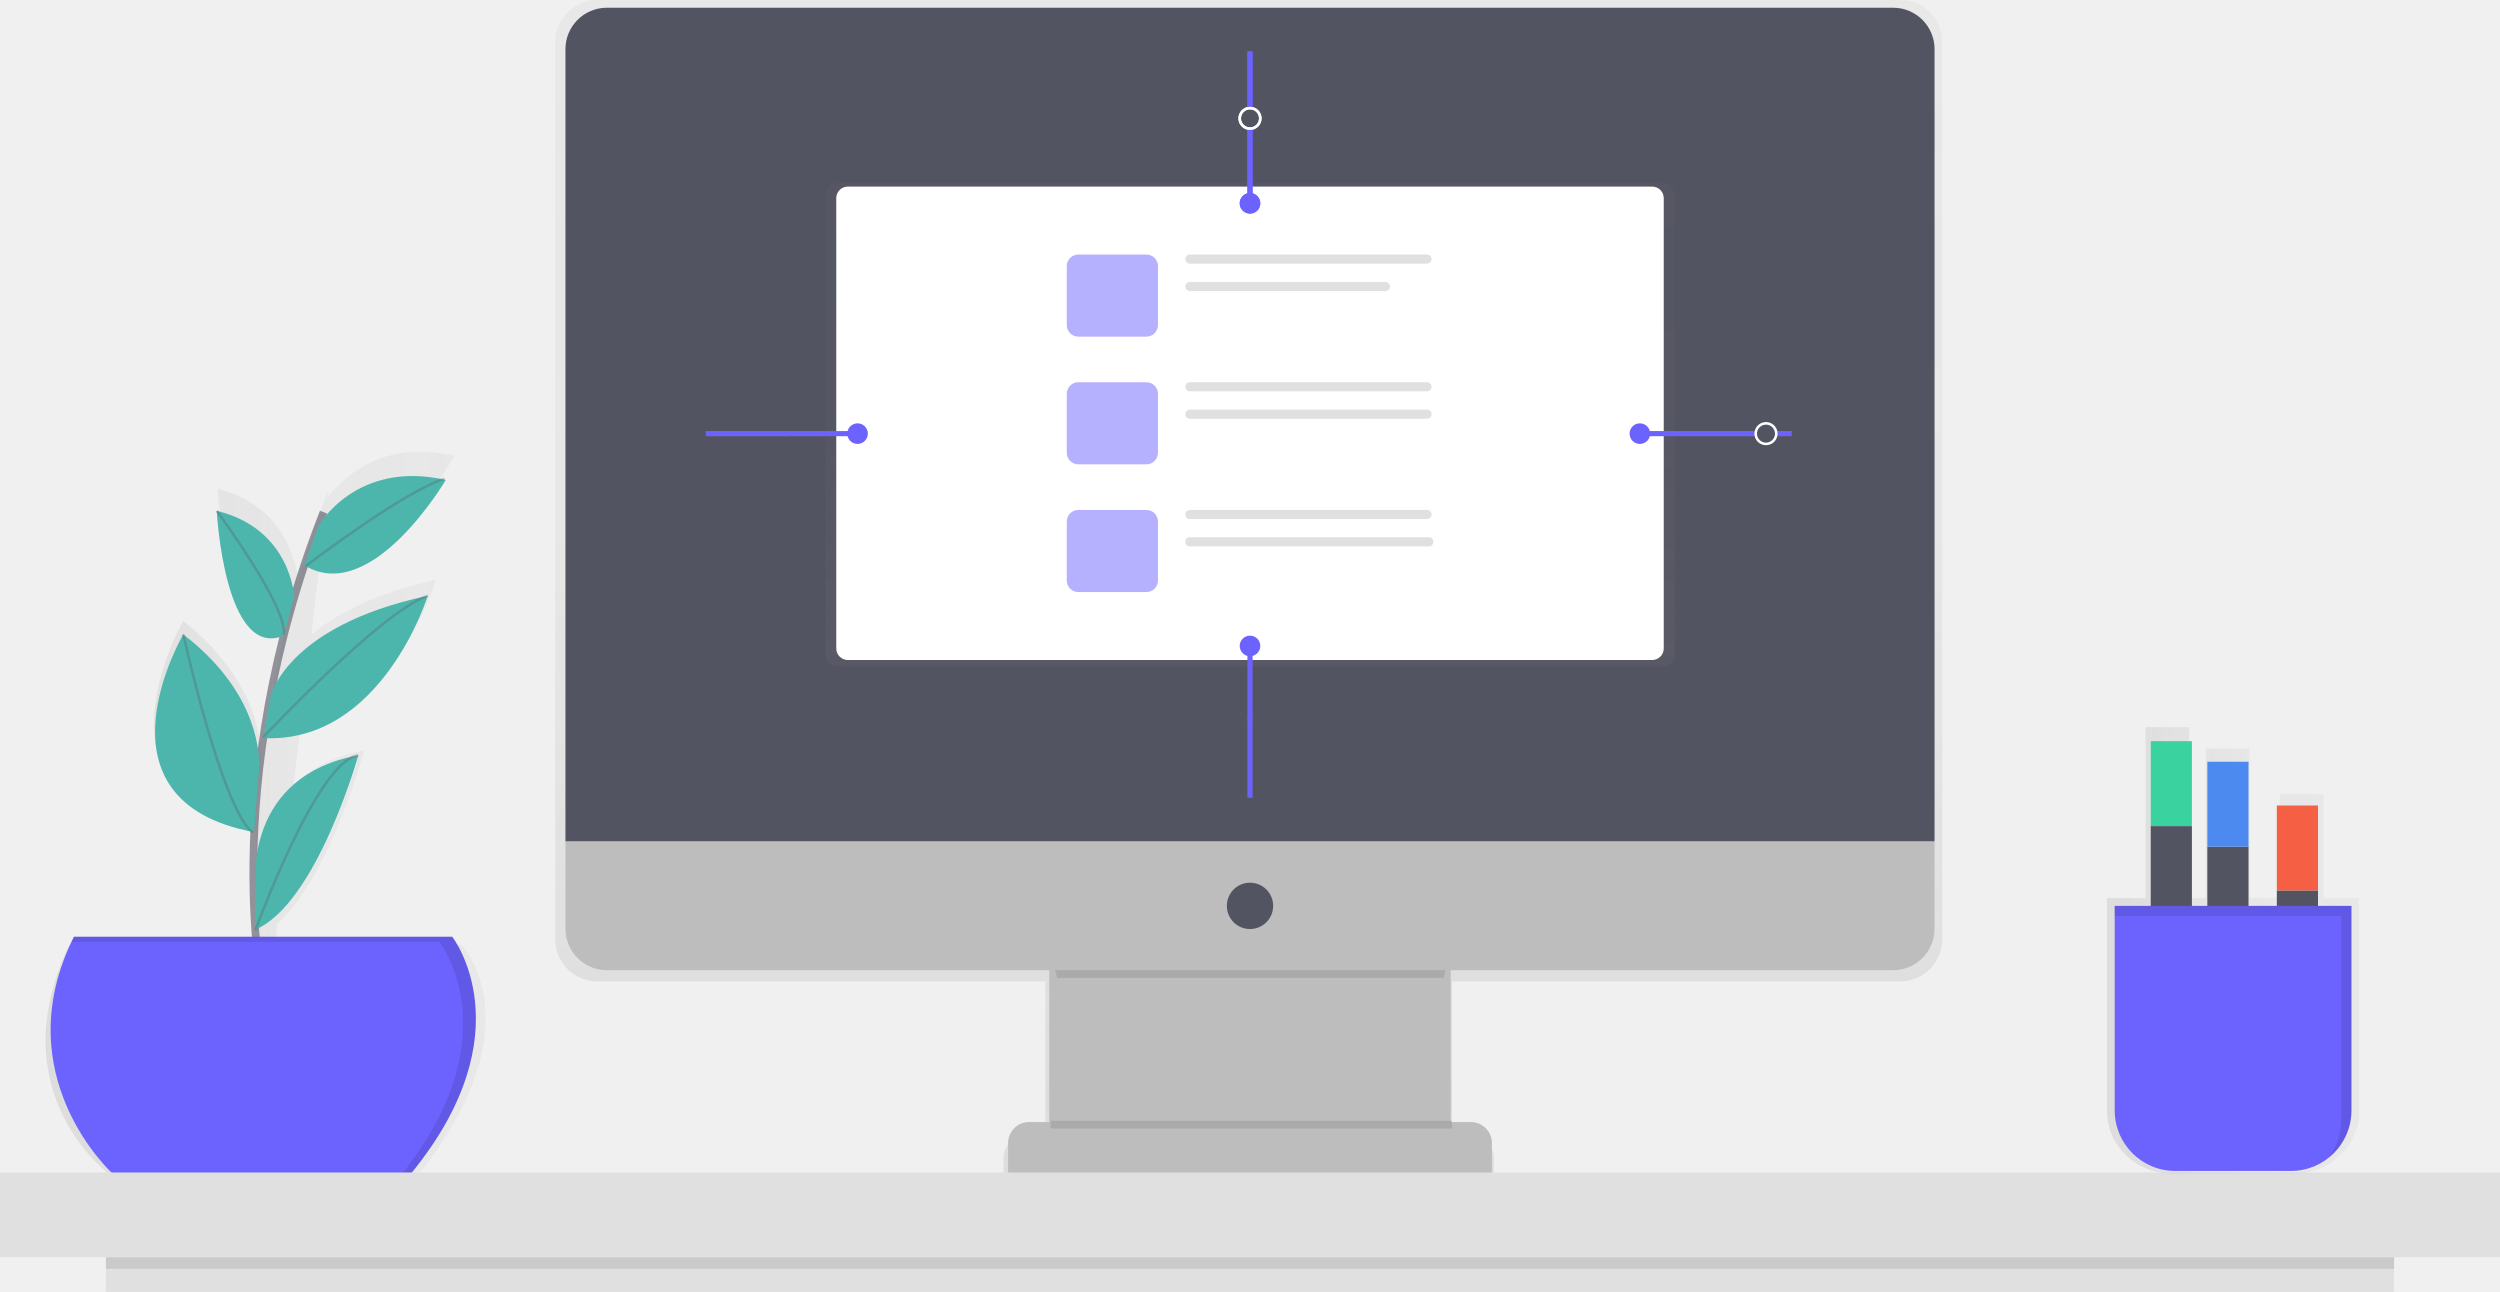
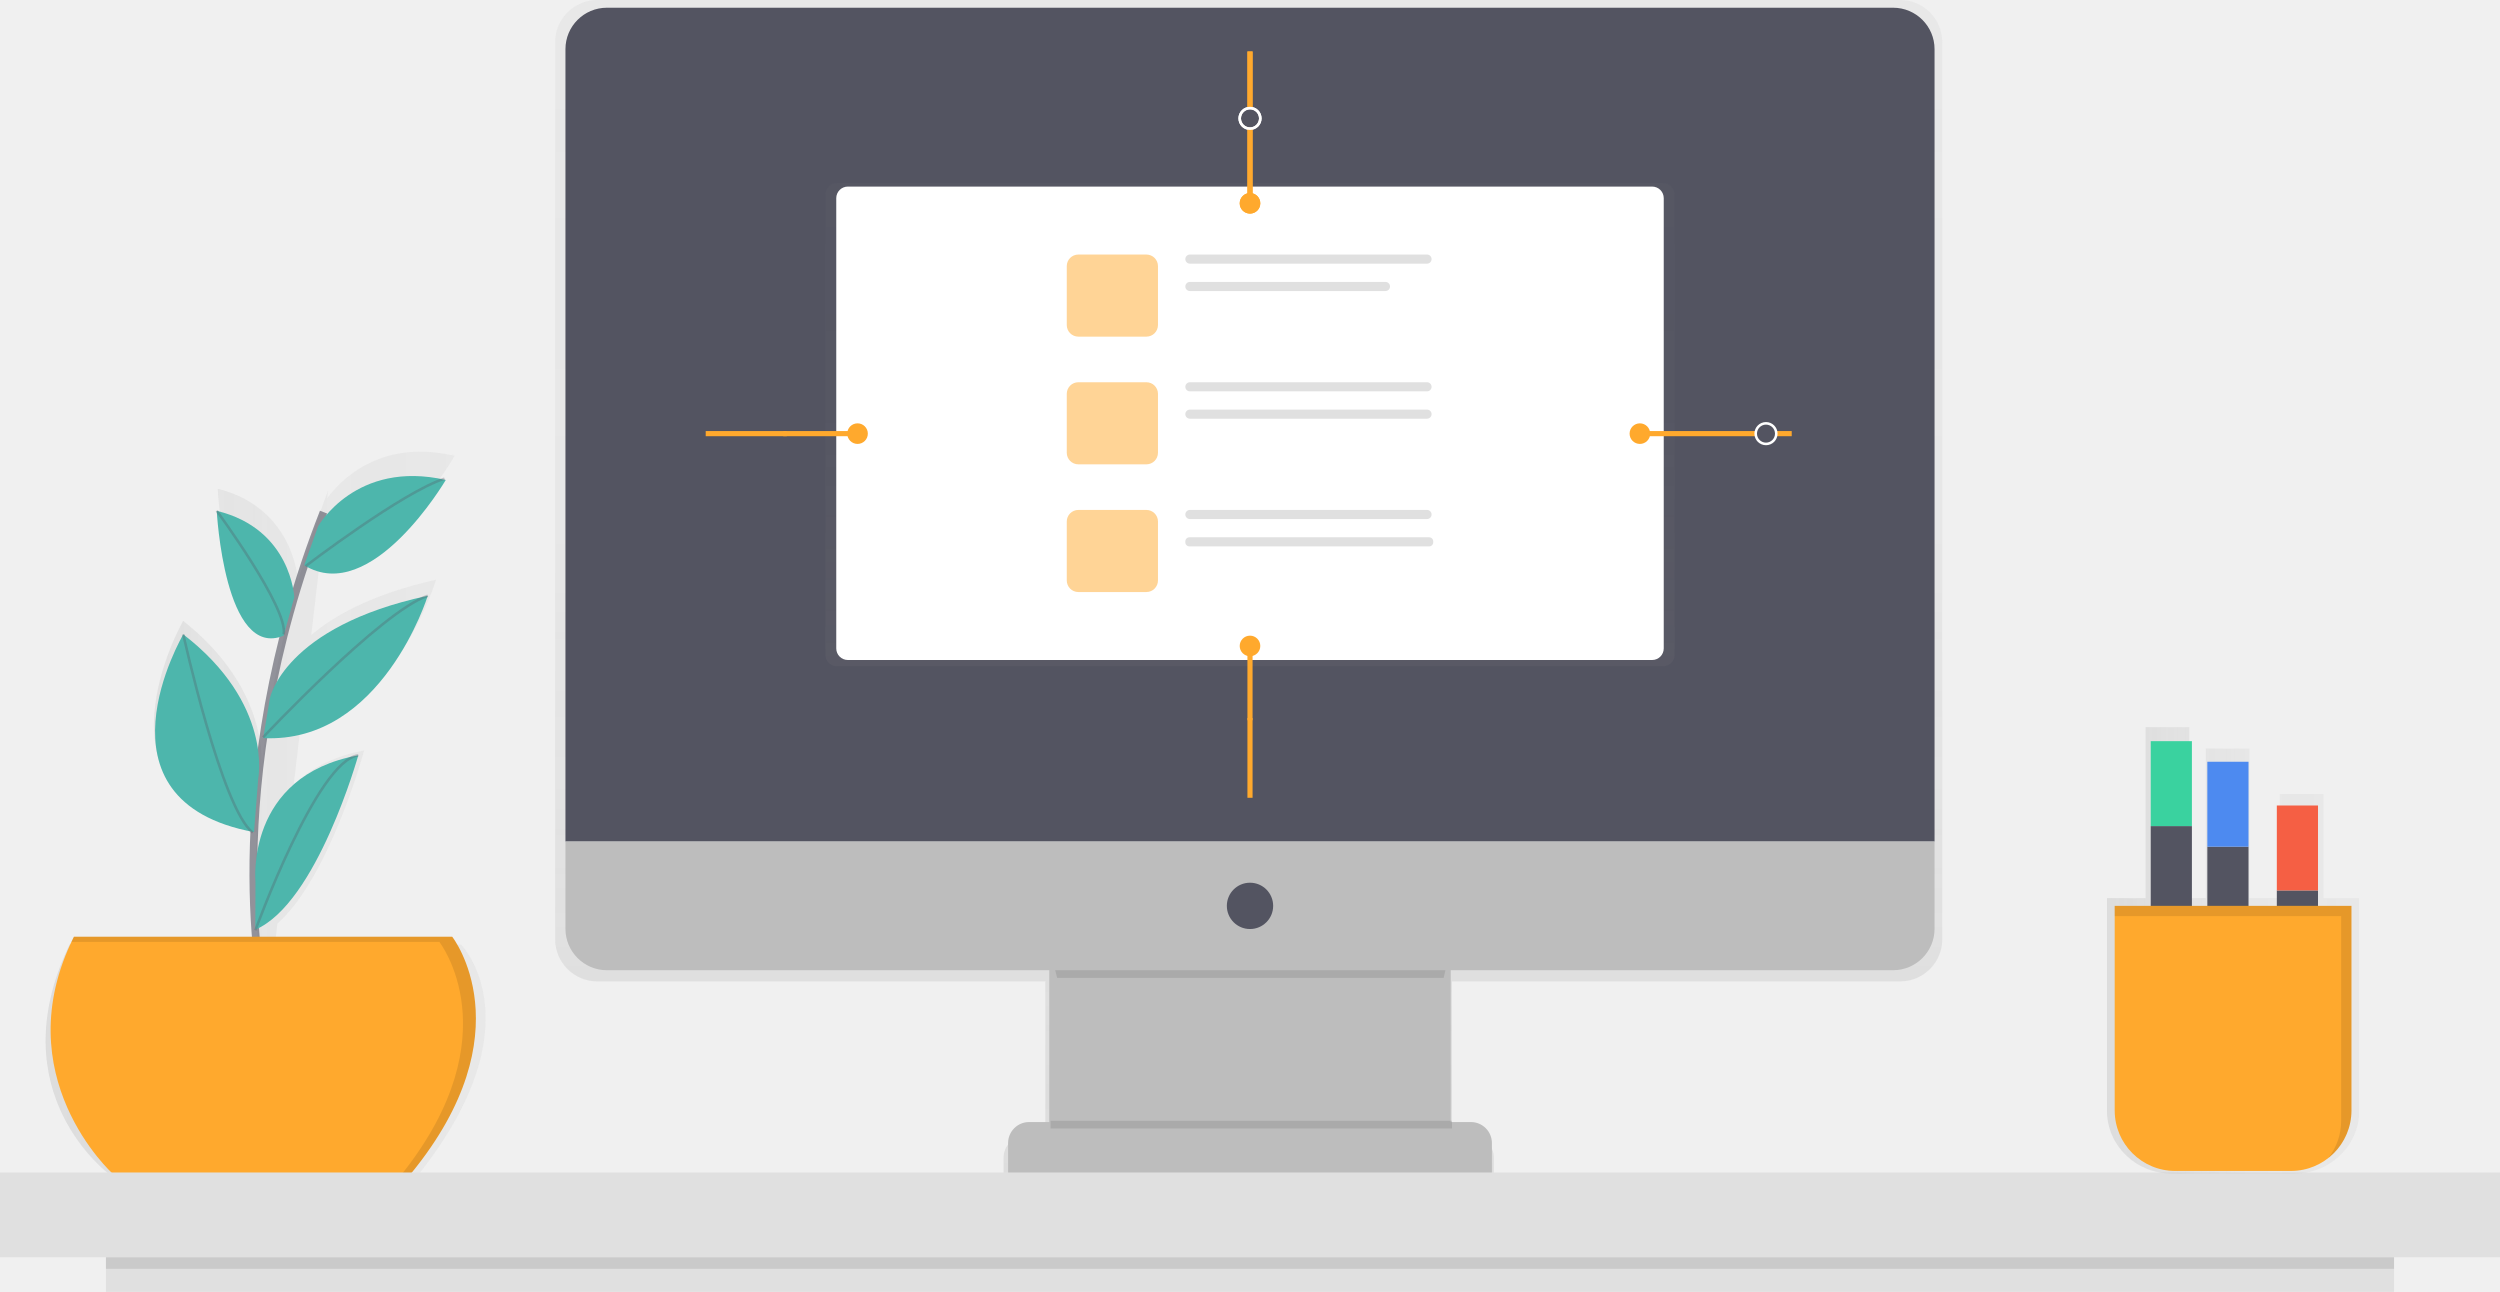
<svg xmlns="http://www.w3.org/2000/svg" xmlns:xlink="http://www.w3.org/1999/xlink" id="a622e68e-7a65-46e9-94a9-d455de519afc" data-name="Layer 1" width="971.44" height="502" viewBox="0 0 971.44 502">
  <defs>
    <linearGradient id="341b0e5e-a21f-44db-b85f-76180f33f0d3" x1="599.5" y1="668.05" x2="599.5" y2="199" gradientUnits="userSpaceOnUse">
      <stop offset="0" stop-color="gray" stop-opacity="0.25" />
      <stop offset="0.54" stop-color="gray" stop-opacity="0.12" />
      <stop offset="1" stop-color="gray" stop-opacity="0.1" />
    </linearGradient>
    <linearGradient id="9c19d1ba-0c1d-4cca-8c15-e6f3831a5e67" x1="485.72" y1="258.88" x2="485.72" y2="71.12" xlink:href="#341b0e5e-a21f-44db-b85f-76180f33f0d3" />
    <linearGradient id="fe76f7c7-2126-4e48-920d-21143a22d340" x1="132" y1="515" x2="303" y2="515" xlink:href="#341b0e5e-a21f-44db-b85f-76180f33f0d3" />
    <linearGradient id="2cf89a04-5a05-413b-983a-d2bc296cbb5e" x1="933" y1="568.28" x2="1031" y2="568.28" xlink:href="#341b0e5e-a21f-44db-b85f-76180f33f0d3" />
  </defs>
  <g opacity="0.7">
    <path d="M852.69,199H346.31A16.37,16.37,0,0,0,330,215.42V563.94a16.37,16.37,0,0,0,16.31,16.42H520.47v60.16h-7.94a8.3,8.3,0,0,0-8.27,8.33v12.07h16.21v7.14H678.53v-7.14h16.21V648.85a8.3,8.3,0,0,0-8.27-8.33H679V640h-.51V580.36H852.69A16.37,16.37,0,0,0,869,563.94V215.42A16.37,16.37,0,0,0,852.69,199Z" transform="translate(-114.28 -199)" fill="url(#341b0e5e-a21f-44db-b85f-76180f33f0d3)" />
  </g>
  <rect x="407.72" y="371" width="156" height="92" fill="#bdbdbd" />
  <g opacity="0.1">
    <path d="M525.07,579H675.24c1.81-7.87,3.26-13,3.26-13h-157S523.11,571.11,525.07,579Z" transform="translate(-114.28 -199)" />
  </g>
  <path d="M235.82,3h499.8a16.1,16.1,0,0,1,16.1,16.1V327a0,0,0,0,1,0,0h-532a0,0,0,0,1,0,0V19.1A16.1,16.1,0,0,1,235.82,3Z" fill="#535461" />
  <path d="M849.9,576H350.1A16.1,16.1,0,0,1,334,559.9V526H866v33.9A16.1,16.1,0,0,1,849.9,576Z" transform="translate(-114.28 -199)" fill="#bdbdbd" />
  <circle cx="485.72" cy="352" r="9" fill="#535461" />
  <path d="M399.89,436H571.55a8.17,8.17,0,0,1,8.17,8.17V456a0,0,0,0,1,0,0h-188a0,0,0,0,1,0,0V444.17A8.17,8.17,0,0,1,399.89,436Z" fill="#bdbdbd" />
  <g opacity="0.5">
    <rect x="320.72" y="71.12" width="330" height="187.76" rx="4.5" ry="4.5" fill="url(#9c19d1ba-0c1d-4cca-8c15-e6f3831a5e67)" />
  </g>
  <rect x="324.95" y="72.5" width="321.54" height="183.96" rx="4.5" ry="4.5" fill="#fff" />
  <g opacity="0.5">
-     <rect x="414.52" y="98.91" width="35.44" height="31.9" rx="4.5" ry="4.5" fill="#6c63ff" />
+     <rect x="414.52" y="98.91" width="35.44" height="31.9" rx="4.5" ry="4.5" fill="#FFA92D" />
  </g>
  <rect x="460.59" y="98.91" width="95.69" height="3.54" rx="1.77" ry="1.77" fill="#e0e0e0" />
  <rect x="460.59" y="109.55" width="79.54" height="3.54" rx="1.77" ry="1.77" fill="#e0e0e0" />
  <g opacity="0.5">
-     <rect x="414.52" y="148.53" width="35.44" height="31.9" rx="4.5" ry="4.5" fill="#6c63ff" />
+     <rect x="414.52" y="148.53" width="35.44" height="31.9" rx="4.5" ry="4.5" fill="#FFA92D" />
  </g>
  <rect x="460.59" y="148.53" width="95.69" height="3.54" rx="1.77" ry="1.77" fill="#e0e0e0" />
  <rect x="460.59" y="159.16" width="95.69" height="3.54" rx="1.77" ry="1.77" fill="#e0e0e0" />
  <g opacity="0.5">
-     <rect x="414.52" y="198.15" width="35.44" height="31.9" rx="4.5" ry="4.5" fill="#6c63ff" />
+     <rect x="414.52" y="198.15" width="35.44" height="31.9" rx="4.5" ry="4.5" fill="#FFA92D" />
  </g>
  <rect x="460.59" y="198.15" width="95.69" height="3.54" rx="1.77" ry="1.77" fill="#e0e0e0" />
  <rect x="460.59" y="208.78" width="96.33" height="3.54" rx="1.59" ry="1.59" fill="#e0e0e0" />
-   <line x1="485.72" y1="42" x2="485.72" y2="20" stroke="#6c63ff" stroke-miterlimit="10" stroke-width="2" />
-   <line x1="485.72" y1="79" x2="485.72" y2="50.13" stroke="#6c63ff" stroke-miterlimit="10" stroke-width="2" />
-   <circle cx="485.72" cy="79" r="4" fill="#6c63ff" />
+   <line x1="485.72" y1="42" x2="485.72" y2="20" stroke="#FFA92D" stroke-miterlimit="10" stroke-width="2" />
+   <line x1="485.72" y1="79" x2="485.72" y2="50.13" stroke="#FFA92D" stroke-miterlimit="10" stroke-width="2" />
+   <circle cx="485.72" cy="79" r="4" fill="#FFA92D" />
  <circle cx="485.72" cy="46" r="4" fill="none" stroke="#fff" stroke-miterlimit="10" />
-   <line x1="485.72" y1="42" x2="485.72" y2="20" stroke="#6c63ff" stroke-miterlimit="10" stroke-width="2" />
-   <line x1="485.72" y1="79" x2="485.72" y2="50.13" stroke="#6c63ff" stroke-miterlimit="10" stroke-width="2" />
-   <circle cx="485.72" cy="79" r="4" fill="#6c63ff" />
+   <line x1="485.72" y1="42" x2="485.72" y2="20" stroke="#FFA92D" stroke-miterlimit="10" stroke-width="2" />
+   <line x1="485.72" y1="79" x2="485.72" y2="50.13" stroke="#FFA92D" stroke-miterlimit="10" stroke-width="2" />
+   <circle cx="485.72" cy="79" r="4" fill="#FFA92D" />
  <circle cx="485.72" cy="46" r="4" fill="none" stroke="#fff" stroke-miterlimit="10" />
-   <line x1="485.72" y1="279" x2="485.72" y2="310" stroke="#6c63ff" stroke-miterlimit="10" stroke-width="2" />
-   <line x1="485.72" y1="251" x2="485.72" y2="279.87" stroke="#6c63ff" stroke-miterlimit="10" stroke-width="2" />
-   <circle cx="485.72" cy="251" r="4" fill="#6c63ff" />
-   <line x1="305.72" y1="168.5" x2="274.22" y2="168.5" stroke="#6c63ff" stroke-miterlimit="10" stroke-width="2" />
-   <line x1="333.22" y1="168.5" x2="304.35" y2="168.5" stroke="#6c63ff" stroke-miterlimit="10" stroke-width="2" />
-   <circle cx="333.22" cy="168.5" r="4" fill="#6c63ff" />
+   <line x1="485.72" y1="279" x2="485.72" y2="310" stroke="#FFA92D" stroke-miterlimit="10" stroke-width="2" />
+   <line x1="485.72" y1="251" x2="485.72" y2="279.87" stroke="#FFA92D" stroke-miterlimit="10" stroke-width="2" />
+   <circle cx="485.72" cy="251" r="4" fill="#FFA92D" />
+   <line x1="305.72" y1="168.5" x2="274.22" y2="168.5" stroke="#FFA92D" stroke-miterlimit="10" stroke-width="2" />
+   <line x1="333.22" y1="168.5" x2="304.35" y2="168.5" stroke="#FFA92D" stroke-miterlimit="10" stroke-width="2" />
+   <circle cx="333.22" cy="168.5" r="4" fill="#FFA92D" />
  <g opacity="0.1">
    <rect x="408.22" y="435.5" width="156" height="3" />
  </g>
  <g opacity="0.7">
    <path d="M293.48,566.06H221.08l1-8.14c20.46-18.37,33.69-67.31,33.69-67.31a6.78,6.78,0,0,0-.87.18c-12,2.42-20.54,7.35-26.51,13.28l2.54-21.66c37.8-8.14,52.79-58.14,52.79-58.14-24.12,5.35-39.16,13.63-48.5,21.49l3.72-31.82c25.56,8.77,52-37.82,52-37.82l-1-.21.5-.32-.76.27c-28.25-6.09-43.35,10.06-48.25,16.77l.37-3.12q-1.12,3-2.18,5.88h0l0,.08q-3,8.13-5.49,16.06l0,0h0q-2.17,6.77-4.06,13.4l0-.06s-1.17-28.46-31.18-35.95c0,0,3.15,62.07,26.93,51.91h0c-2.2,9-4,17.66-5.56,26.07h0q-1.49,8.21-2.6,16l-.14.16.14-.12-.06.41v0h0q-1,7.07-1.7,13.78c.46-8.62-1.11-33.52-30.45-56.92,0,0-39,68.54,27.5,82,.15.13.3.26.44.38l-.1-.31.6.13.27-3.52a369.39,369.39,0,0,0,.23,44.1h0c.07,1,.14,2,.21,2.95H141.37c-27.94,57.79,15.52,89.46,15.52,89.46h120C323.49,596.66,293.48,566.06,293.48,566.06Zm-78-65.68h0v0Z" transform="translate(-114.28 -199)" fill="url(#fe76f7c7-2126-4e48-920d-21143a22d340)" />
  </g>
  <path d="M217,588s-19-83,23-190" transform="translate(-114.28 -199)" fill="none" stroke="#535461" stroke-miterlimit="10" stroke-width="3" opacity="0.6" />
-   <path d="M143,563H290s29,37-16,92H158S116,617,143,563Z" transform="translate(-114.28 -199)" fill="#6c63ff" />
+   <path d="M143,563H290s29,37-16,92H158S116,617,143,563Z" transform="translate(-114.28 -199)" fill="#FFA92D" />
  <path d="M237.89,403.5s14.61-26,49.61-18c0,0-28.93,49.26-55,33.13Z" transform="translate(-114.28 -199)" fill="#4db6ac" />
  <path d="M228.63,431.09S227.5,404.5,198.5,397.5c0,0,3,58,26,48.5Z" transform="translate(-114.28 -199)" fill="#4db6ac" />
  <path d="M219.15,470.36s5.35-27.86,61.35-39.86c0,0-17.86,57.62-63.93,55.31Z" transform="translate(-114.28 -199)" fill="#4db6ac" />
  <path d="M214.61,501.63s5.89-29.13-29.11-56.13c0,0-38,64.67,27.48,76.83Z" transform="translate(-114.28 -199)" fill="#4db6ac" />
  <path d="M213.56,541.67S209.5,500.5,253.5,492.5c0,0-16.07,57.49-40,67.74Z" transform="translate(-114.28 -199)" fill="#4db6ac" />
  <path d="M233,419s38-29,54-34" transform="translate(-114.28 -199)" fill="none" stroke="#535461" stroke-miterlimit="10" opacity="0.3" />
  <path d="M216.5,485.5s46-49,64-55" transform="translate(-114.28 -199)" fill="none" stroke="#535461" stroke-miterlimit="10" opacity="0.3" />
  <path d="M198.5,397.5s28,38,26,48" transform="translate(-114.28 -199)" fill="none" stroke="#535461" stroke-miterlimit="10" opacity="0.3" />
  <path d="M185.5,445.5s15,68,27,77" transform="translate(-114.28 -199)" fill="none" stroke="#535461" stroke-miterlimit="10" opacity="0.3" />
  <path d="M213.5,560.5s24-66,40-68" transform="translate(-114.28 -199)" fill="none" stroke="#535461" stroke-miterlimit="10" opacity="0.3" />
  <g opacity="0.1">
    <path d="M290,563H143c-.33.67-.65,1.34-1,2H285s28.29,36.11-14.4,90H274C319,600,290,563,290,563Z" transform="translate(-114.28 -199)" />
  </g>
  <rect y="455.6" width="971.44" height="32.93" fill="#e0e0e0" />
  <rect x="41.16" y="488.53" width="889.11" height="13.47" fill="#e0e0e0" />
  <rect x="41.16" y="488.53" width="889.11" height="4.49" opacity="0.1" />
-   <line x1="690.22" y1="168.5" x2="696.22" y2="168.5" stroke="#6c63ff" stroke-miterlimit="10" stroke-width="2" />
-   <line x1="637.22" y1="168.5" x2="682.1" y2="168.5" stroke="#6c63ff" stroke-miterlimit="10" stroke-width="2" />
-   <circle cx="637.22" cy="168.5" r="4" fill="#6c63ff" />
+   <line x1="690.22" y1="168.5" x2="696.22" y2="168.5" stroke="#FFA92D" stroke-miterlimit="10" stroke-width="2" />
+   <line x1="637.22" y1="168.5" x2="682.1" y2="168.5" stroke="#FFA92D" stroke-miterlimit="10" stroke-width="2" />
+   <circle cx="637.22" cy="168.5" r="4" fill="#FFA92D" />
  <circle cx="686.22" cy="168.5" r="4" fill="none" stroke="#fff" stroke-miterlimit="10" />
  <g opacity="0.7">
    <path d="M1027,643.88l.1-.15q.31-.48.61-1l.11-.19q.29-.49.55-1l.09-.17c.2-.39.39-.78.56-1.19h0a23.79,23.79,0,0,0,.94-2.51l.1-.33c.09-.31.18-.62.26-.93l.1-.44q.1-.42.18-.85c0-.16.06-.32.09-.48s.09-.56.13-.85,0-.33.06-.49.06-.61.08-.92c0-.14,0-.29,0-.43,0-.45,0-.91,0-1.36V548h-13.85V507.52h-17V548H988.39V489.86h-17V548H965V481.55h-17V548H933V630.6c0,13.48,11.21,24.4,25,24.4H1006a25.19,25.19,0,0,0,20.24-10.06l0,0Q1026.61,644.41,1027,643.88Z" transform="translate(-114.28 -199)" fill="url(#2cf89a04-5a05-413b-983a-d2bc296cbb5e)" />
  </g>
  <rect x="835.72" y="321" width="16" height="100" fill="#535461" />
  <rect x="835.72" y="288" width="16" height="33" fill="#3ad29f" />
  <rect x="857.72" y="329" width="16" height="100" fill="#535461" />
  <rect x="857.72" y="296" width="16" height="33" fill="#4d8af0" />
  <rect x="884.72" y="346" width="16" height="100" fill="#535461" />
  <rect x="884.72" y="313" width="16" height="33" fill="#f55f44" />
-   <path d="M821.72,352h92a0,0,0,0,1,0,0v79.5a23.5,23.5,0,0,1-23.5,23.5h-45a23.5,23.5,0,0,1-23.5-23.5V352A0,0,0,0,1,821.72,352Z" fill="#6c63ff" />
+   <path d="M821.72,352h92a0,0,0,0,1,0,0v79.5a23.5,23.5,0,0,1-23.5,23.5h-45a23.5,23.5,0,0,1-23.5-23.5V352A0,0,0,0,1,821.72,352Z" fill="#FFA92D" />
  <g opacity="0.1">
    <path d="M936,551v4h88v79.5a23.39,23.39,0,0,1-5,14.49,23.45,23.45,0,0,0,9-18.49V551Z" transform="translate(-114.28 -199)" />
  </g>
</svg>
